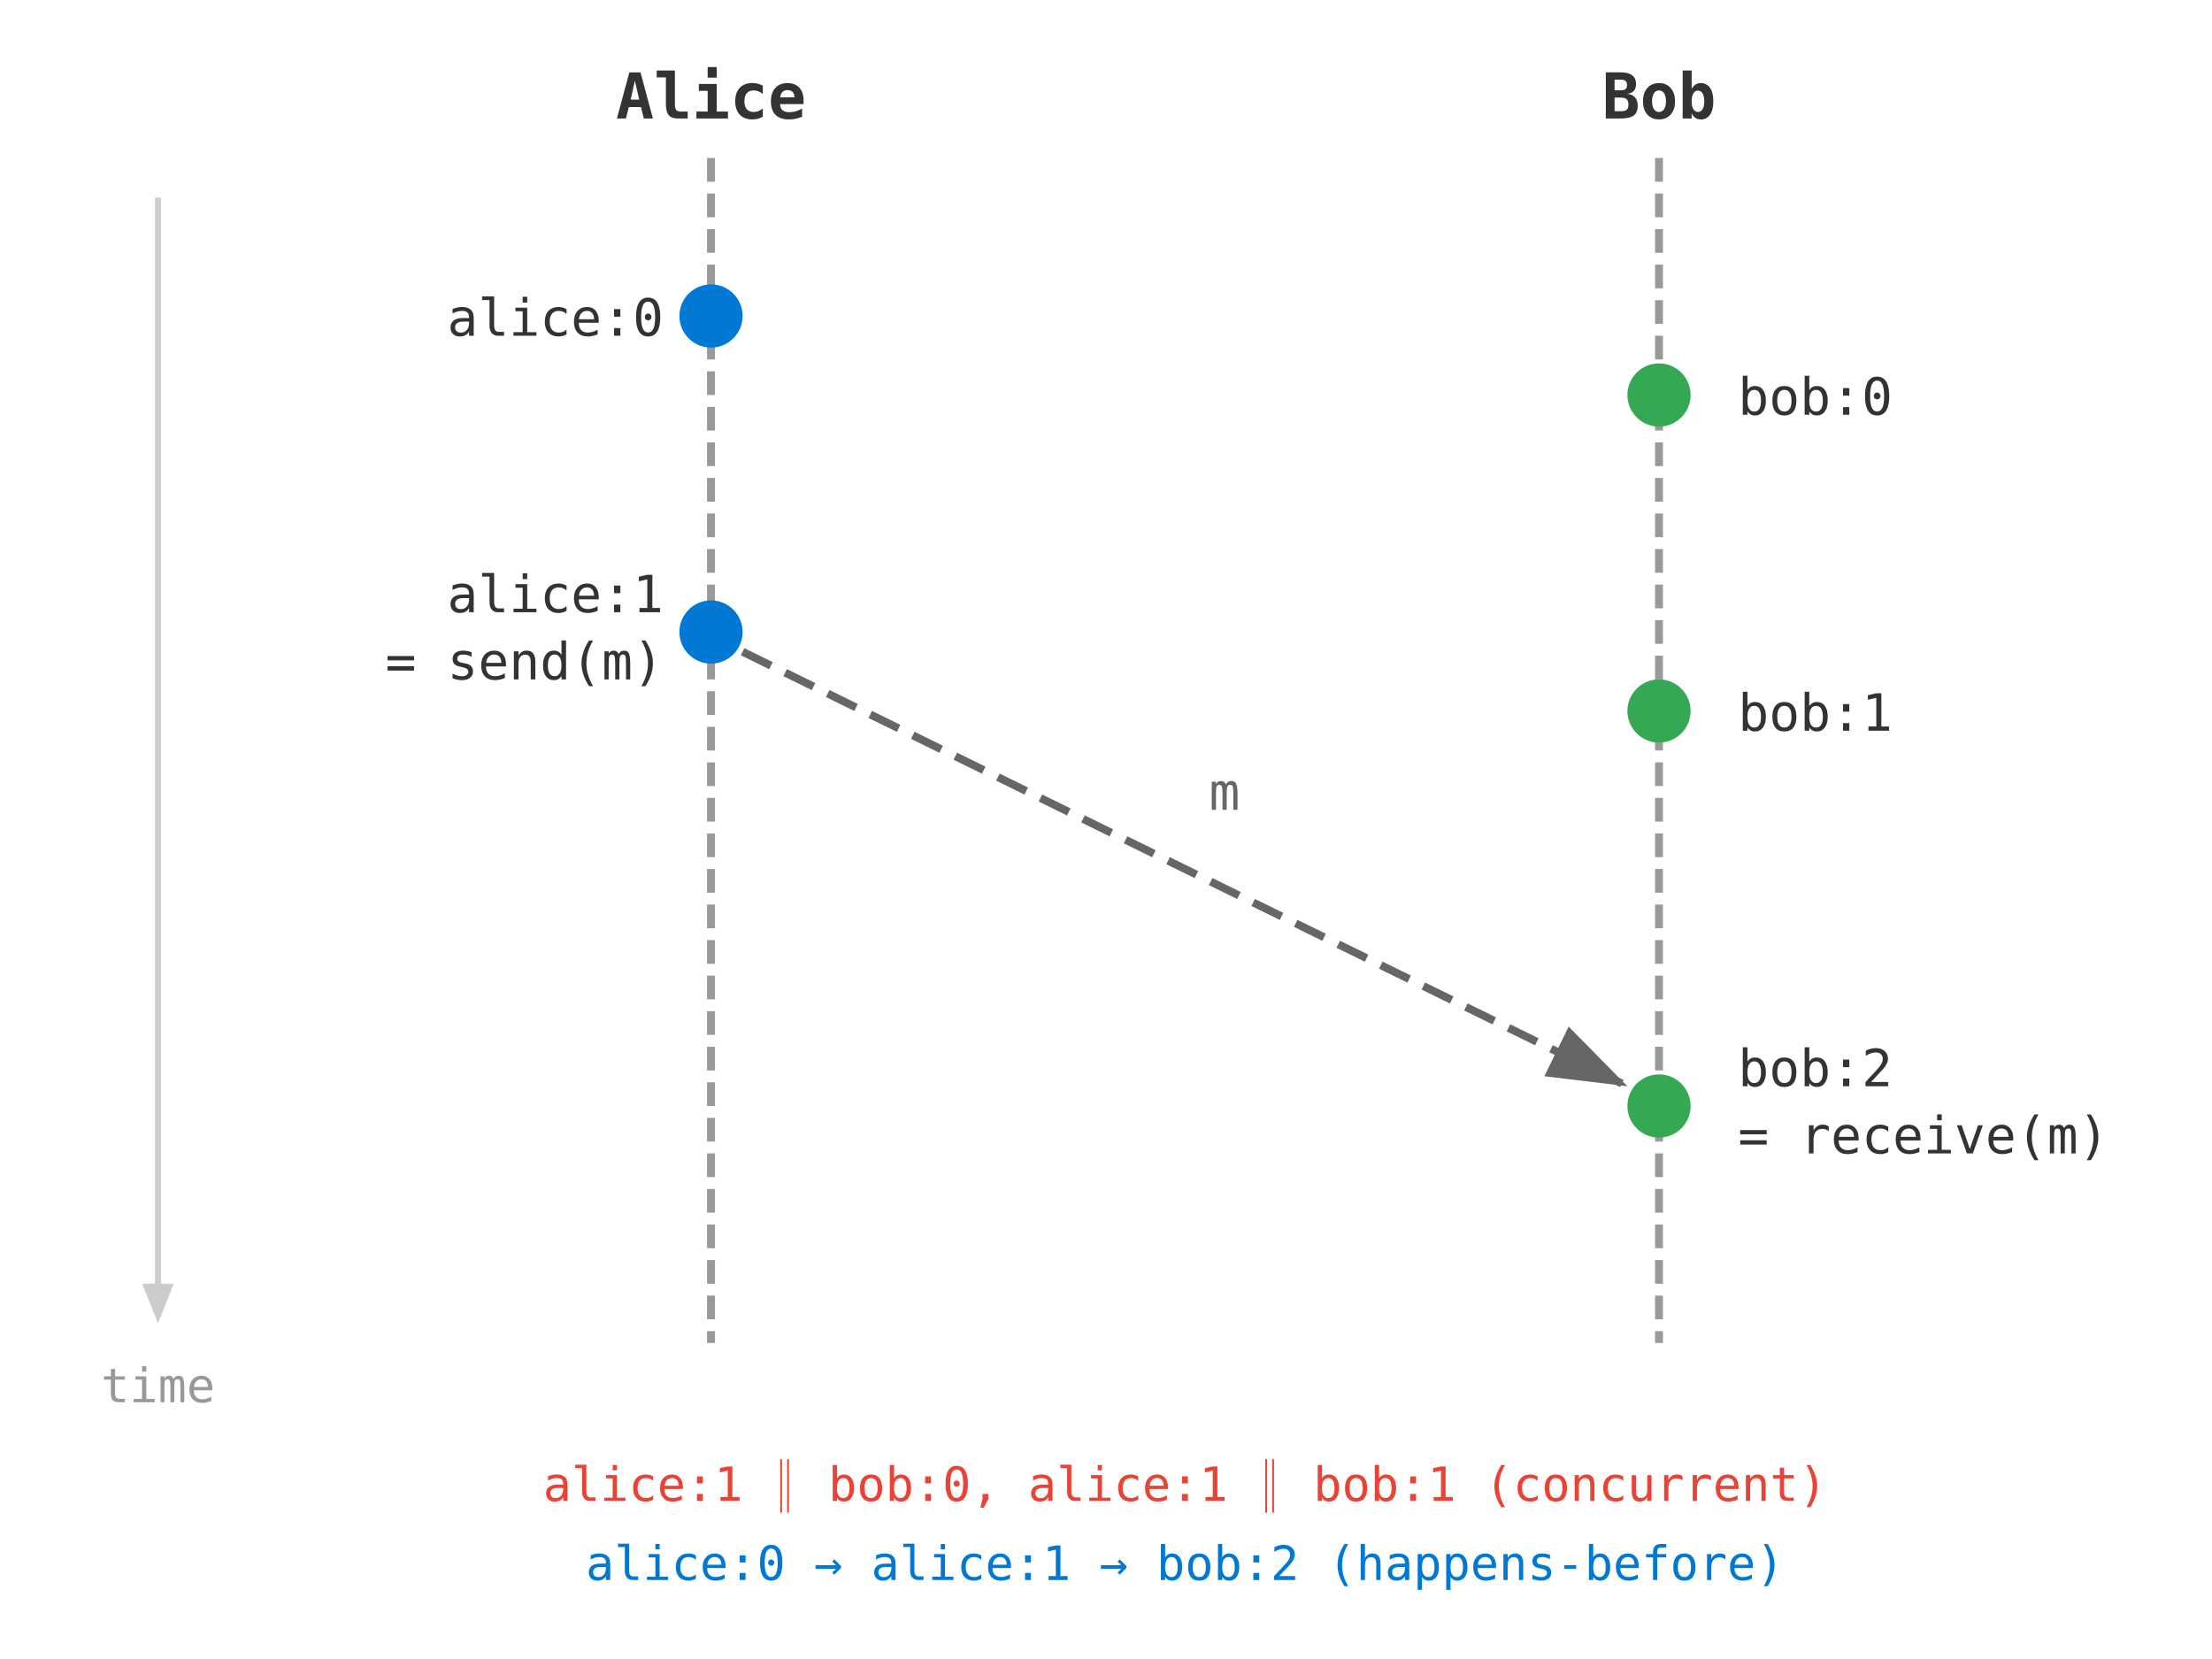
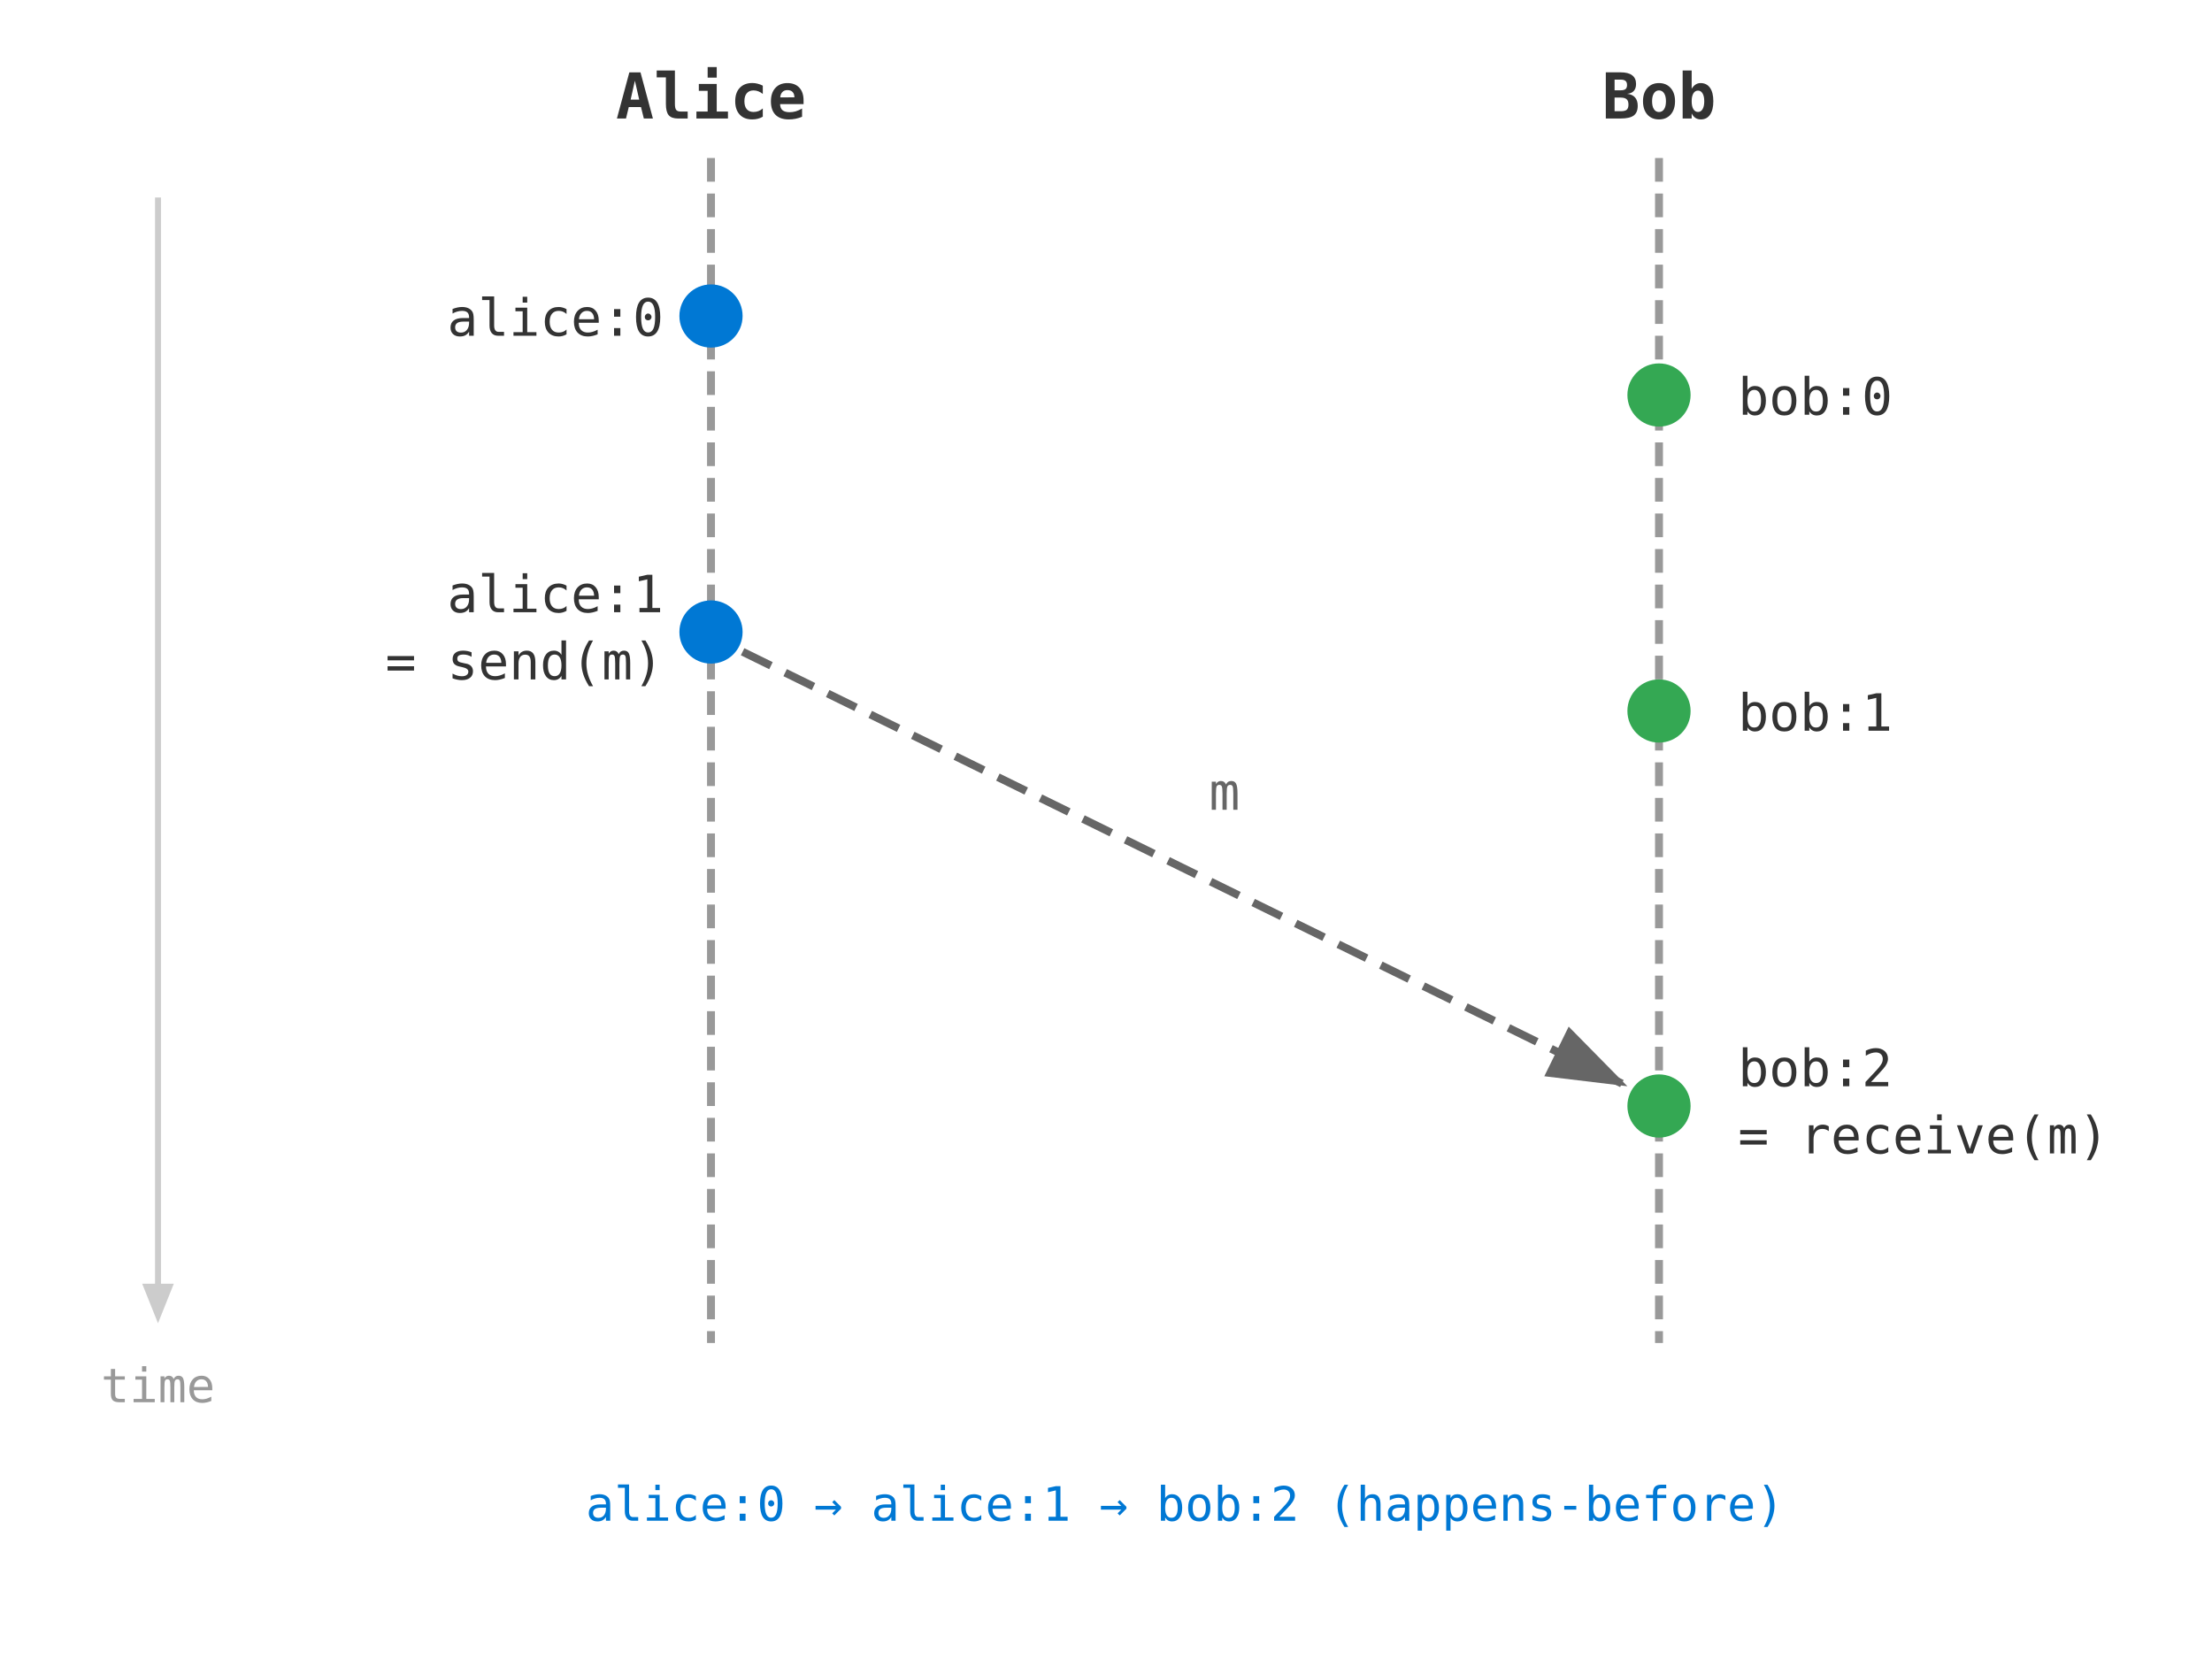
<svg xmlns="http://www.w3.org/2000/svg" width="560" height="420" viewBox="0 0 560 420">
  <style>
    text { font-family: monospace; font-size: 14px; }
    .label { font-size: 13px; fill: #333; }
    .header { font-size: 16px; font-weight: bold; fill: #333; }
    .concurrent { font-size: 12px; fill: #ea4335; }
    .hb { font-size: 12px; fill: #0078d4; }
  </style>
  <text x="180" y="30" class="header" text-anchor="middle">Alice</text>
  <text x="420" y="30" class="header" text-anchor="middle">Bob</text>
  <line x1="180" y1="40" x2="180" y2="340" stroke="#999" stroke-width="2" stroke-dasharray="6,3" />
  <line x1="420" y1="40" x2="420" y2="340" stroke="#999" stroke-width="2" stroke-dasharray="6,3" />
  <line x1="40" y1="50" x2="40" y2="330" stroke="#ccc" stroke-width="1.5" />
  <polygon points="40,335 36,325 44,325" fill="#ccc" />
  <text x="40" y="355" text-anchor="middle" style="font-size:12px; fill:#999;">time</text>
  <circle cx="180" cy="80" r="8" fill="#0078d4" />
  <text x="168" y="85" class="label" text-anchor="end">alice:0</text>
  <circle cx="180" cy="160" r="8" fill="#0078d4" />
  <text x="168" y="155" class="label" text-anchor="end">alice:1</text>
  <text x="168" y="172" class="label" text-anchor="end">= send(m)</text>
  <circle cx="420" cy="100" r="8" fill="#34a853" />
  <text x="440" y="105" class="label">bob:0</text>
  <circle cx="420" cy="180" r="8" fill="#34a853" />
  <text x="440" y="185" class="label">bob:1</text>
  <circle cx="420" cy="280" r="8" fill="#34a853" />
  <text x="440" y="275" class="label">bob:2</text>
  <text x="440" y="292" class="label">= receive(m)</text>
  <defs>
    <marker id="arrowhead" markerWidth="10" markerHeight="7" refX="10" refY="3.5" orient="auto">
      <polygon points="0 0, 10 3.5, 0 7" fill="#666" />
    </marker>
  </defs>
  <line x1="188" y1="165" x2="412" y2="275" stroke="#666" stroke-width="2" stroke-dasharray="8,4" marker-end="url(#arrowhead)" />
  <text x="310" y="205" class="label" text-anchor="middle" style="fill:#666;">m</text>
-   <text x="300" y="380" class="concurrent" text-anchor="middle">alice:1 ∥ bob:0, alice:1 ∥ bob:1 (concurrent)</text>
-   <text x="300" y="400" class="hb" text-anchor="middle">alice:0 → alice:1 → bob:2 (happens-before)</text>
+   <text x="300" y="385" class="hb" text-anchor="middle">alice:0 → alice:1 → bob:2 (happens-before)</text>
</svg>
